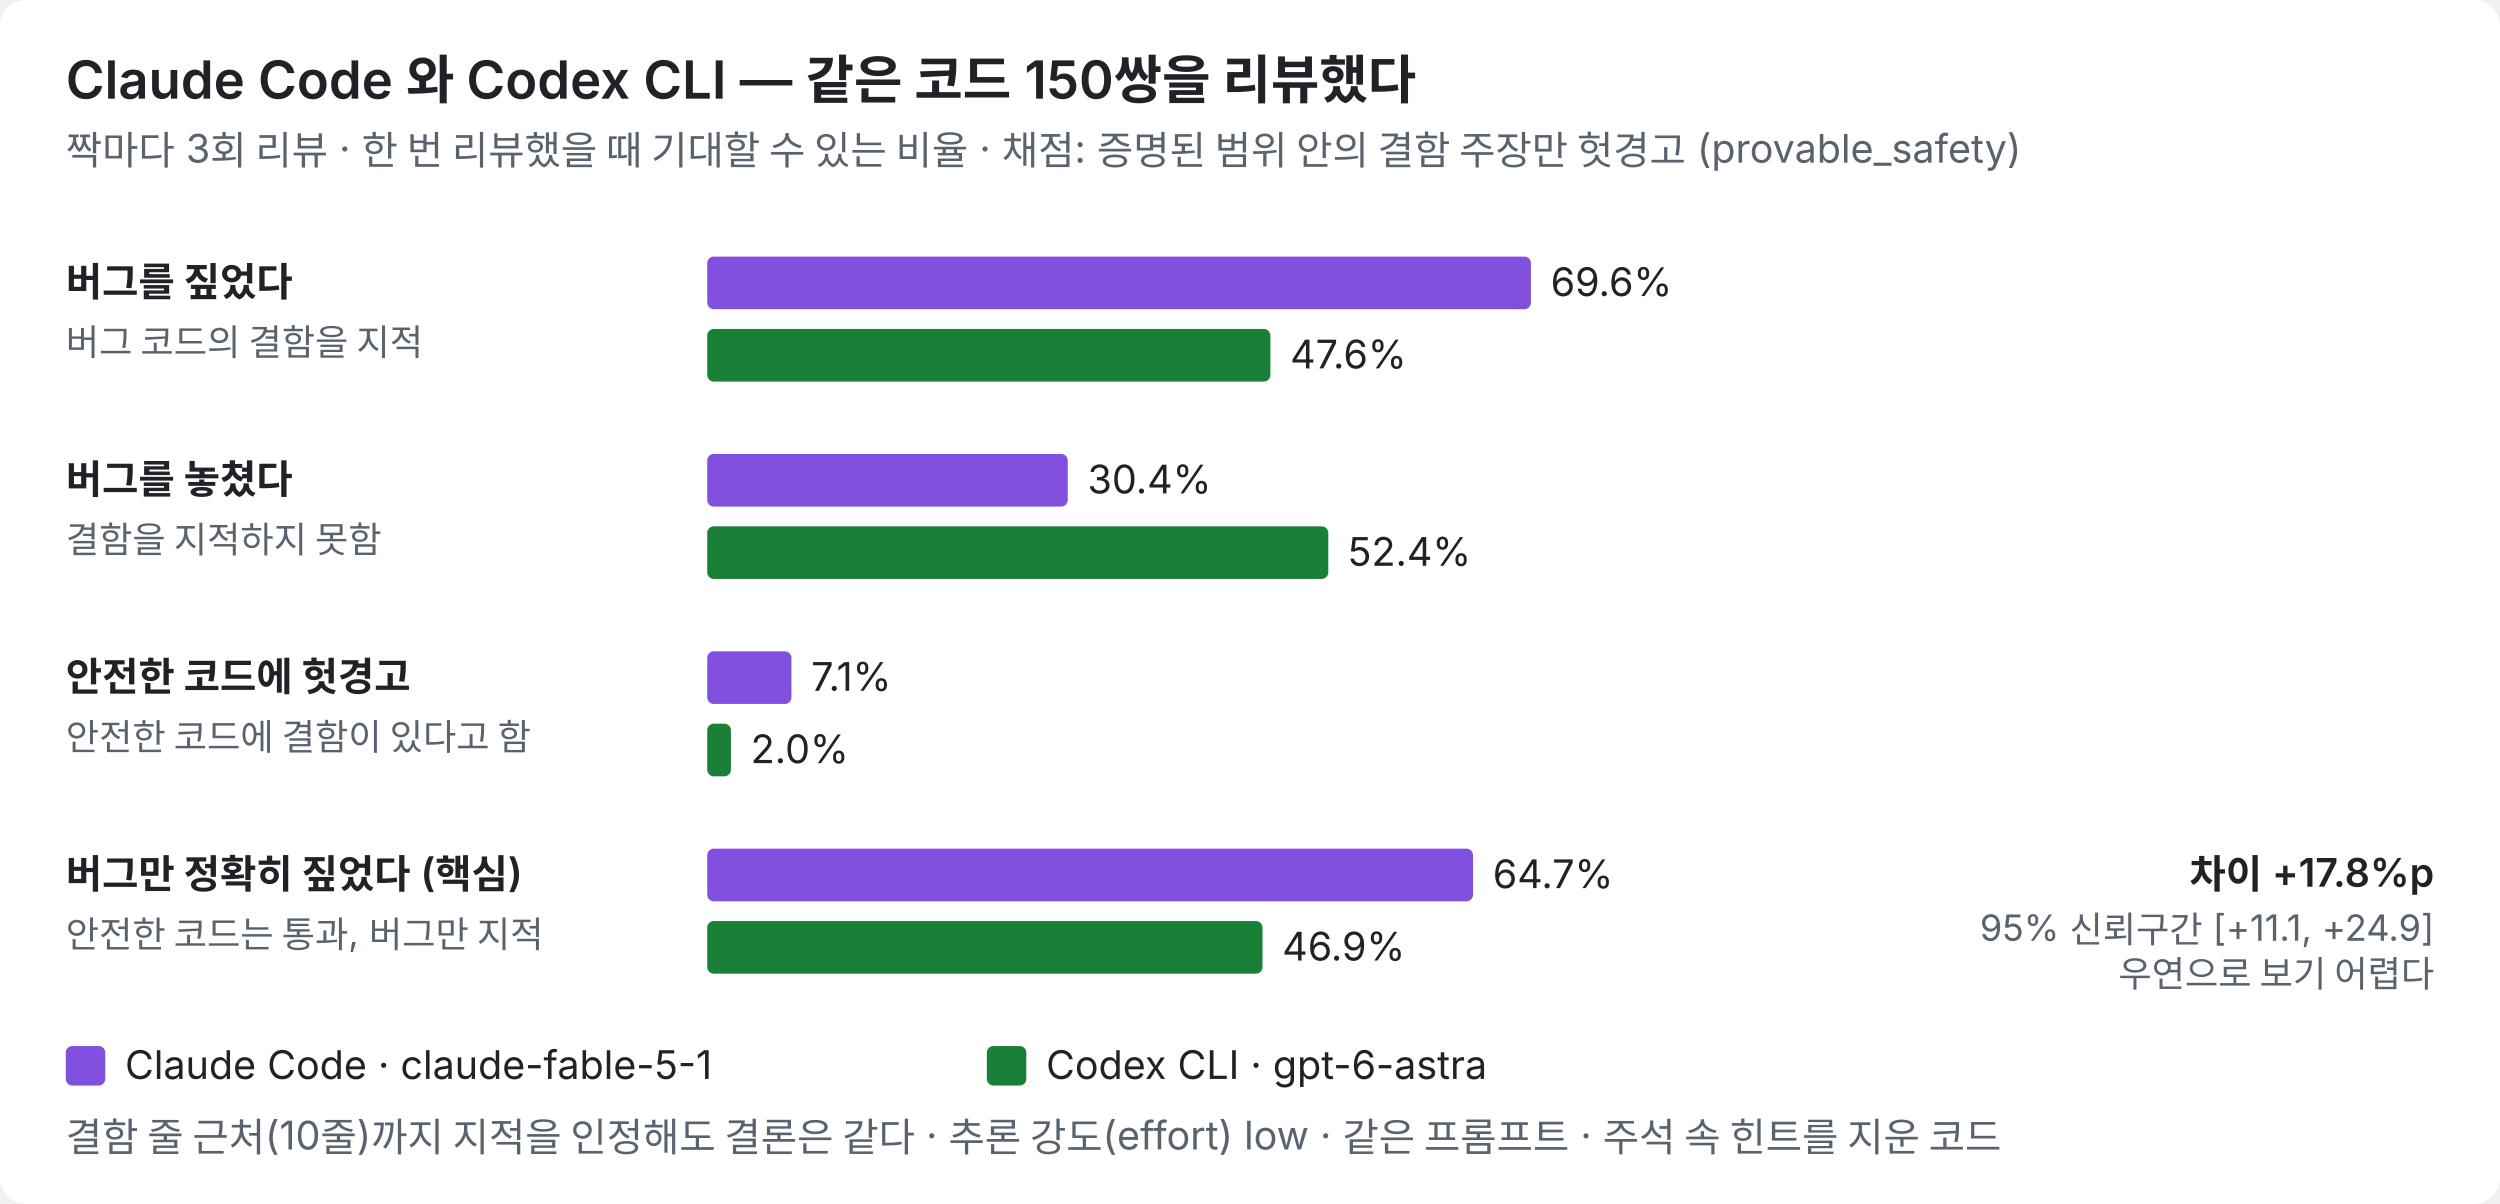
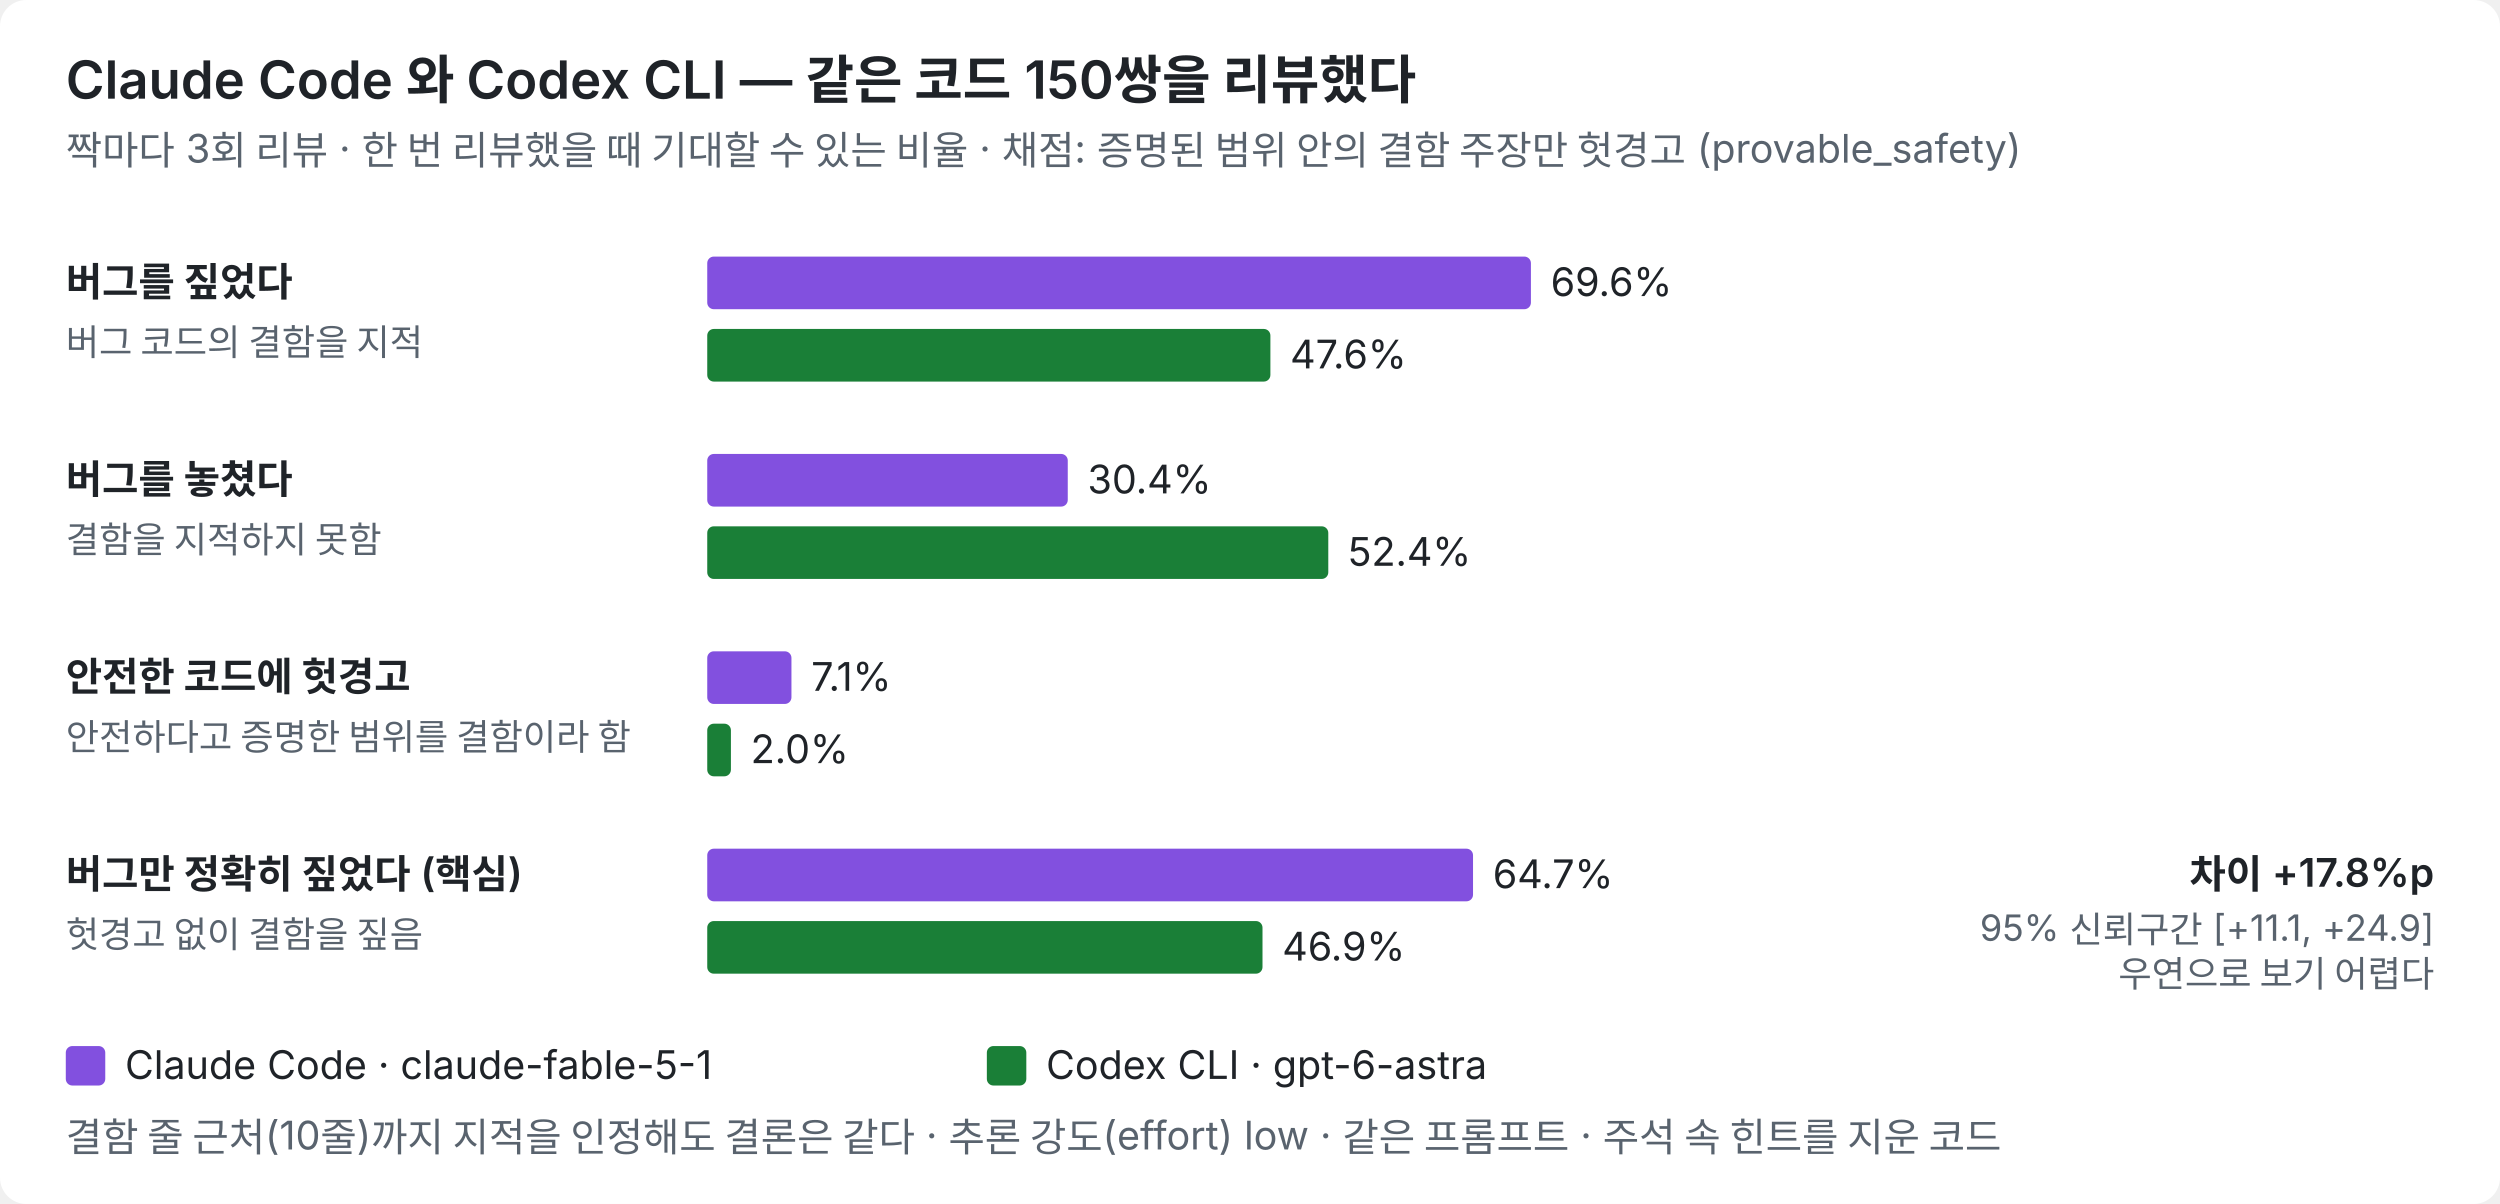
<svg xmlns="http://www.w3.org/2000/svg" width="760" height="366" viewBox="0 0 760 366" role="img" aria-label="Claude Code 와 Codex CLI — 같은 코드 150쌍을 리뷰했다">
  <style>
text { font-family: -apple-system, BlinkMacSystemFont, "Segoe UI",
       "Apple SD Gothic Neo", "Noto Sans KR", sans-serif; fill: #1f2328; font-size: 12px; }
.bg { fill: #ffffff; } .muted { fill: #59636e; } .title { font-size: 16px; font-weight: 600; }
.strong { font-weight: 600; } .grid { stroke: #d1d9e0; stroke-width: 1; }
.safe { fill: #0969da; } .inj { fill: #bc4c00; }
.claude { fill: #8250df; } .codex { fill: #1a7f37; }
.pc { fill: #1a7f37; } .pv { fill: #bf8700; } .pb { fill: #8c959f; } .pr { fill: #cf222e; }
.whisker { stroke: #59636e; stroke-width: 2; } .zero { stroke: #cf222e; stroke-dasharray: 4 3; }
.code { font-family: ui-monospace, SFMono-Regular, Menlo, Consolas, monospace; }
text.guard { fill: #0969da; } text.bug { fill: #cf222e; } text.small { font-size: 11px; }
@media (prefers-color-scheme: dark) {
  text { fill: #e6edf3; } .bg { fill: #0d1117; } .muted { fill: #9198a1; }
  .grid { stroke: #3d444d; } .safe { fill: #4493f8; } .inj { fill: #f0883e; }
  .claude { fill: #ab7df8; } .codex { fill: #3fb950; }
  .pc { fill: #3fb950; } .pv { fill: #d29922; } .pb { fill: #656c76; } .pr { fill: #f85149; }
  .whisker { stroke: #9198a1; }
  text.muted { fill: #9198a1; } text.guard { fill: #4493f8; } text.bug { fill: #f85149; }
}
</style>
  <rect class="bg" width="760" height="366" rx="8" />
  <text x="20" y="30" class="title" text-anchor="start">Claude Code 와 Codex CLI — 같은 코드 150쌍을 리뷰했다</text>
  <text x="20" y="50" class="muted" text-anchor="start">짝마다 3회 리뷰 · 한 번 리뷰했을 때 기대할 수 있는 비율 · 채점: 증명된 범위 안의 결함 주장만 헛경고 (provable_safety)</text>
  <text x="20" y="90" class="strong" text-anchor="start">버그를 짚었다</text>
  <text x="20" y="108" class="muted small" text-anchor="start">버그 코드의 결함을 지적</text>
  <rect class="claude" x="215" y="78" width="250.4" height="16" rx="2" />
  <text x="471.4" y="90" text-anchor="start">69.6%</text>
  <rect class="codex" x="215" y="100" width="171.2" height="16" rx="2" />
  <text x="392.2" y="112" text-anchor="start">47.6%</text>
  <text x="20" y="150" class="strong" text-anchor="start">버그를 놓쳤다</text>
  <text x="20" y="168" class="muted small" text-anchor="start">결함을 지적하지 못함</text>
  <rect class="claude" x="215" y="138" width="109.6" height="16" rx="2" />
  <text x="330.6" y="150" text-anchor="start">30.4%</text>
  <rect class="codex" x="215" y="160" width="188.8" height="16" rx="2" />
  <text x="409.8" y="172" text-anchor="start">52.4%</text>
  <text x="20" y="210" class="strong" text-anchor="start">안전한 코드에 헛경고</text>
-   <text x="20" y="228" class="muted small" text-anchor="start">안전한 코드에 결함이 있다고 함</text>
+   <text x="20" y="228" class="muted small" text-anchor="start">안전하다고 증명한 범위를 결함이라 함</text>
  <rect class="claude" x="215" y="198" width="25.6" height="16" rx="2" />
  <text x="246.6" y="210" text-anchor="start">7.1%</text>
  <rect class="codex" x="215" y="220" width="7.2" height="16" rx="2" />
  <text x="228.2" y="232" text-anchor="start">2.0%</text>
  <text x="20" y="270" class="strong" text-anchor="start">버그만 정확히 짚었다 (핵심)</text>
-   <text x="20" y="288" class="muted small" text-anchor="start">안전한 코드는 통과, 버그만 지적</text>
+   <text x="20" y="288" class="muted small" text-anchor="start">헛경고 없이 결함을 짚음</text>
  <rect class="claude" x="215" y="258" width="232.8" height="16" rx="2" />
  <text x="453.8" y="270" text-anchor="start">64.7%</text>
  <rect class="codex" x="215" y="280" width="168.8" height="16" rx="2" />
  <text x="389.8" y="292" text-anchor="start">46.9%</text>
  <text x="740" y="270" class="strong" text-anchor="end">차이 +17.8%p</text>
  <text x="740" y="286" class="muted small" text-anchor="end">95% 신뢰구간 [+11.1, +24.9]</text>
  <text x="740" y="300" class="muted small" text-anchor="end">우연으로 보기 어렵다</text>
  <rect class="claude" x="20" y="318" width="12" height="12" rx="2" />
  <text x="38" y="328" text-anchor="start">Claude Code · claude-fable-5-1</text>
  <rect class="codex" x="300" y="318" width="12" height="12" rx="2" />
  <text x="318" y="328" text-anchor="start">Codex CLI · gpt-6-astra</text>
  <text x="20" y="350" class="muted" text-anchor="start">결함 줄 근처(10줄)까지 지적을 인정해도 결론은 같다 · 추론 강도(effort) low · 같은 프롬프트 · 주석 속 힌트를 지운 코드</text>
</svg>
